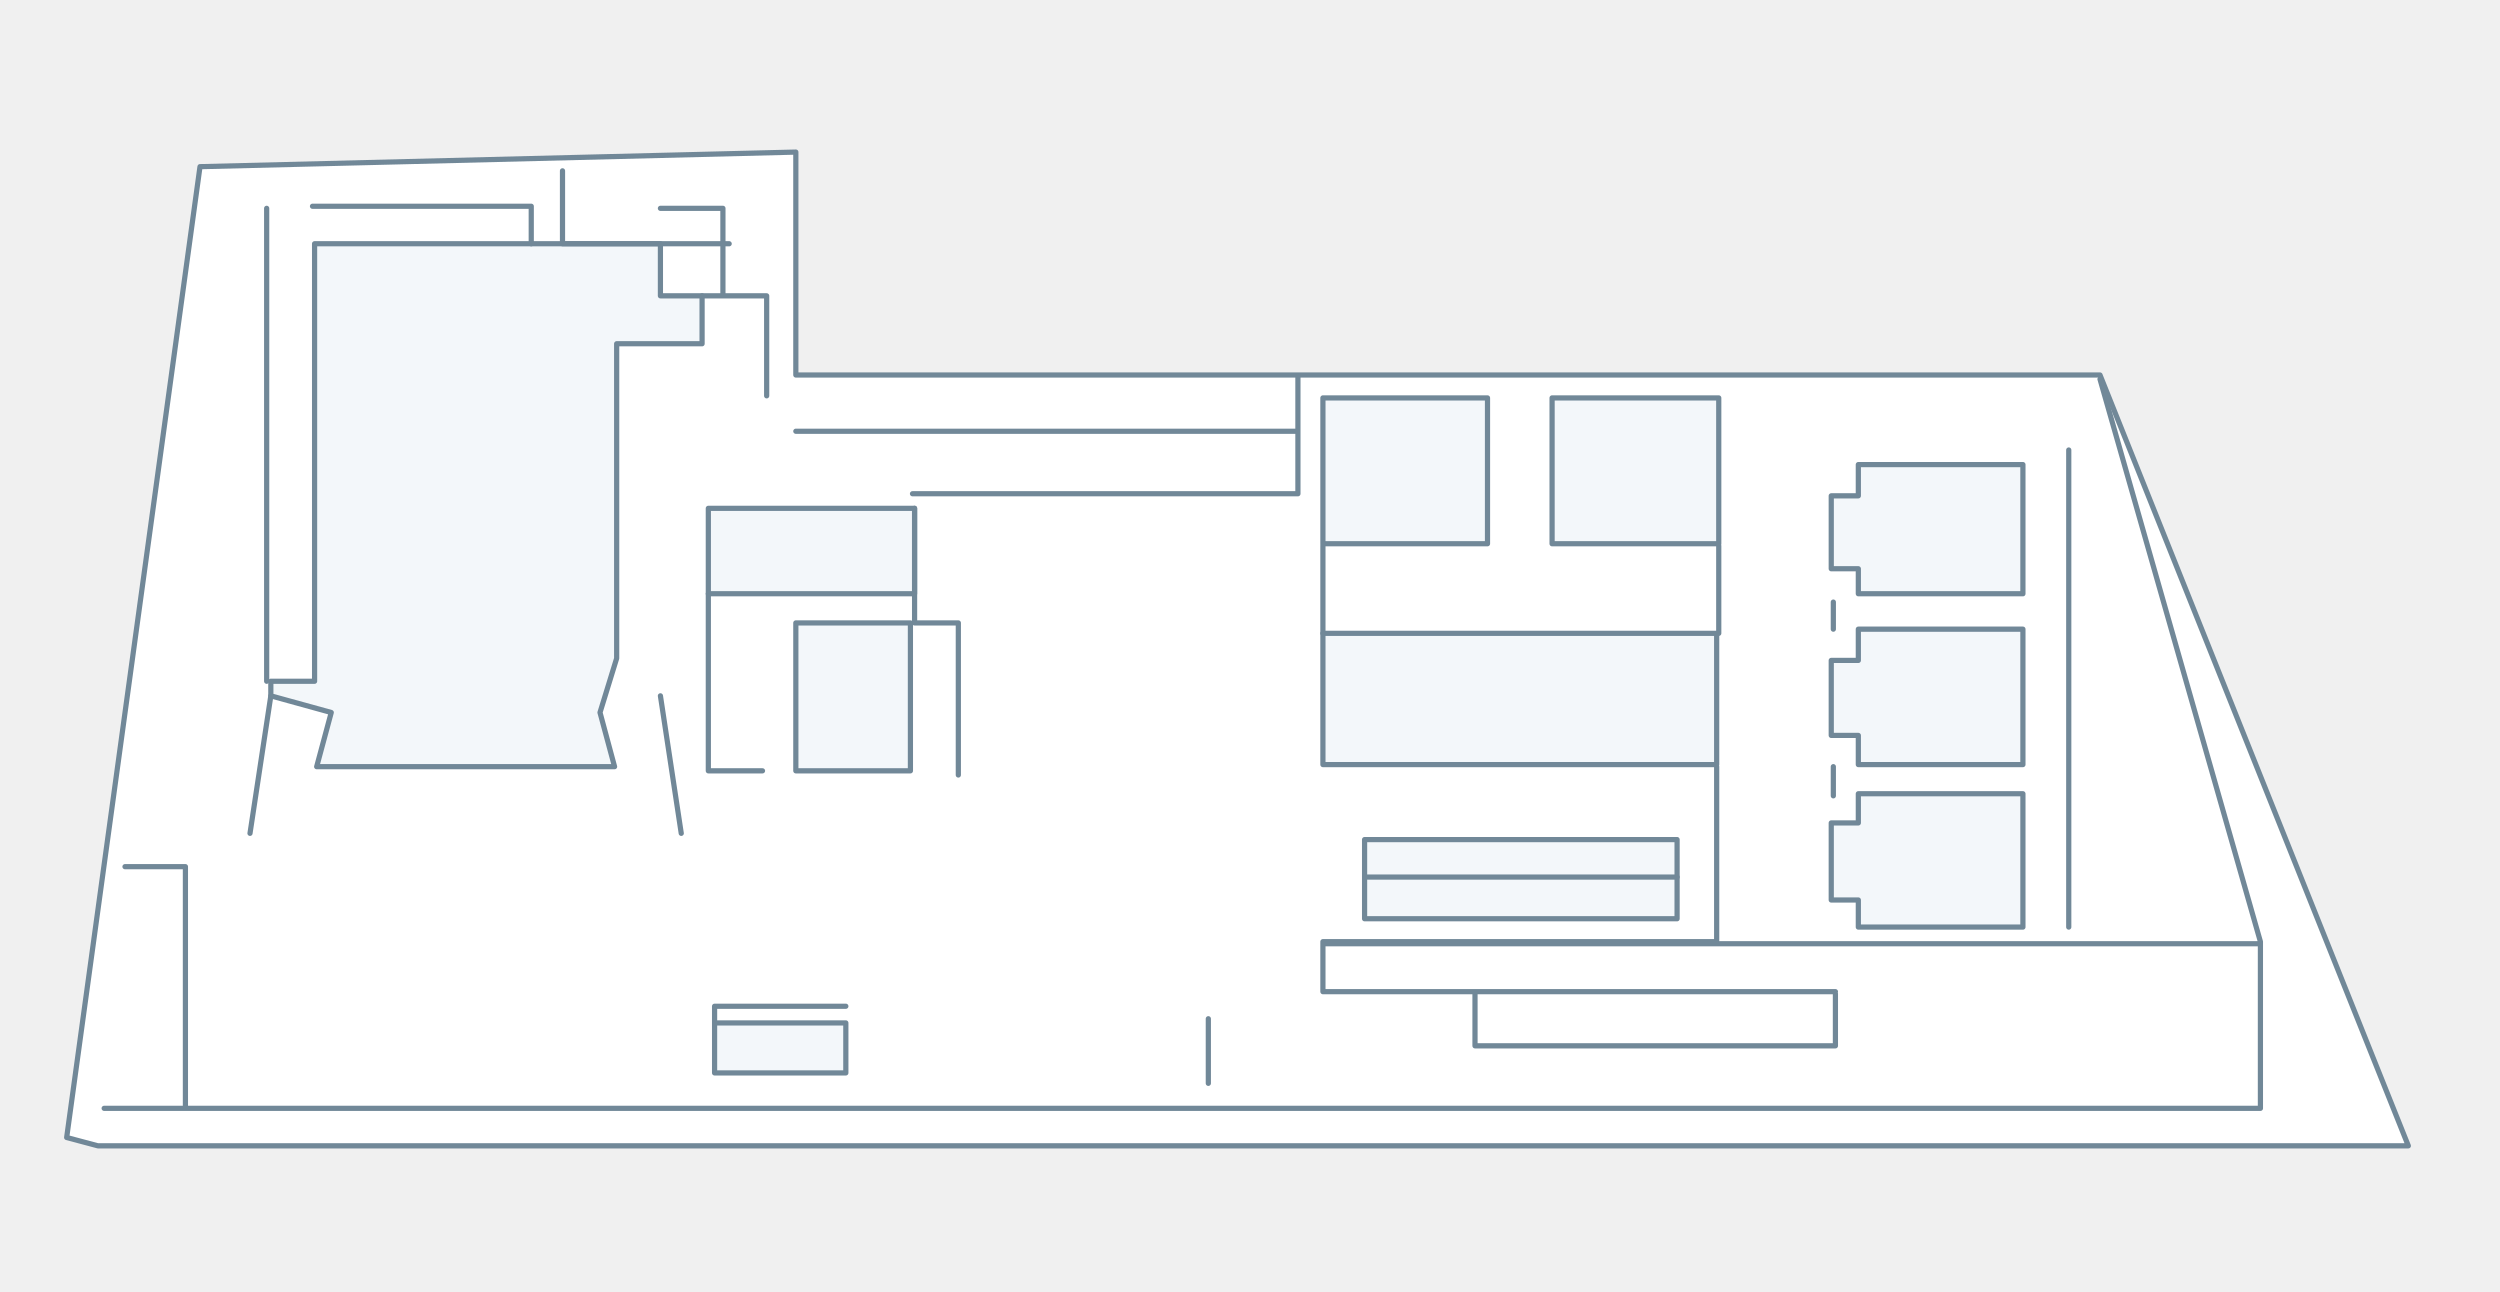
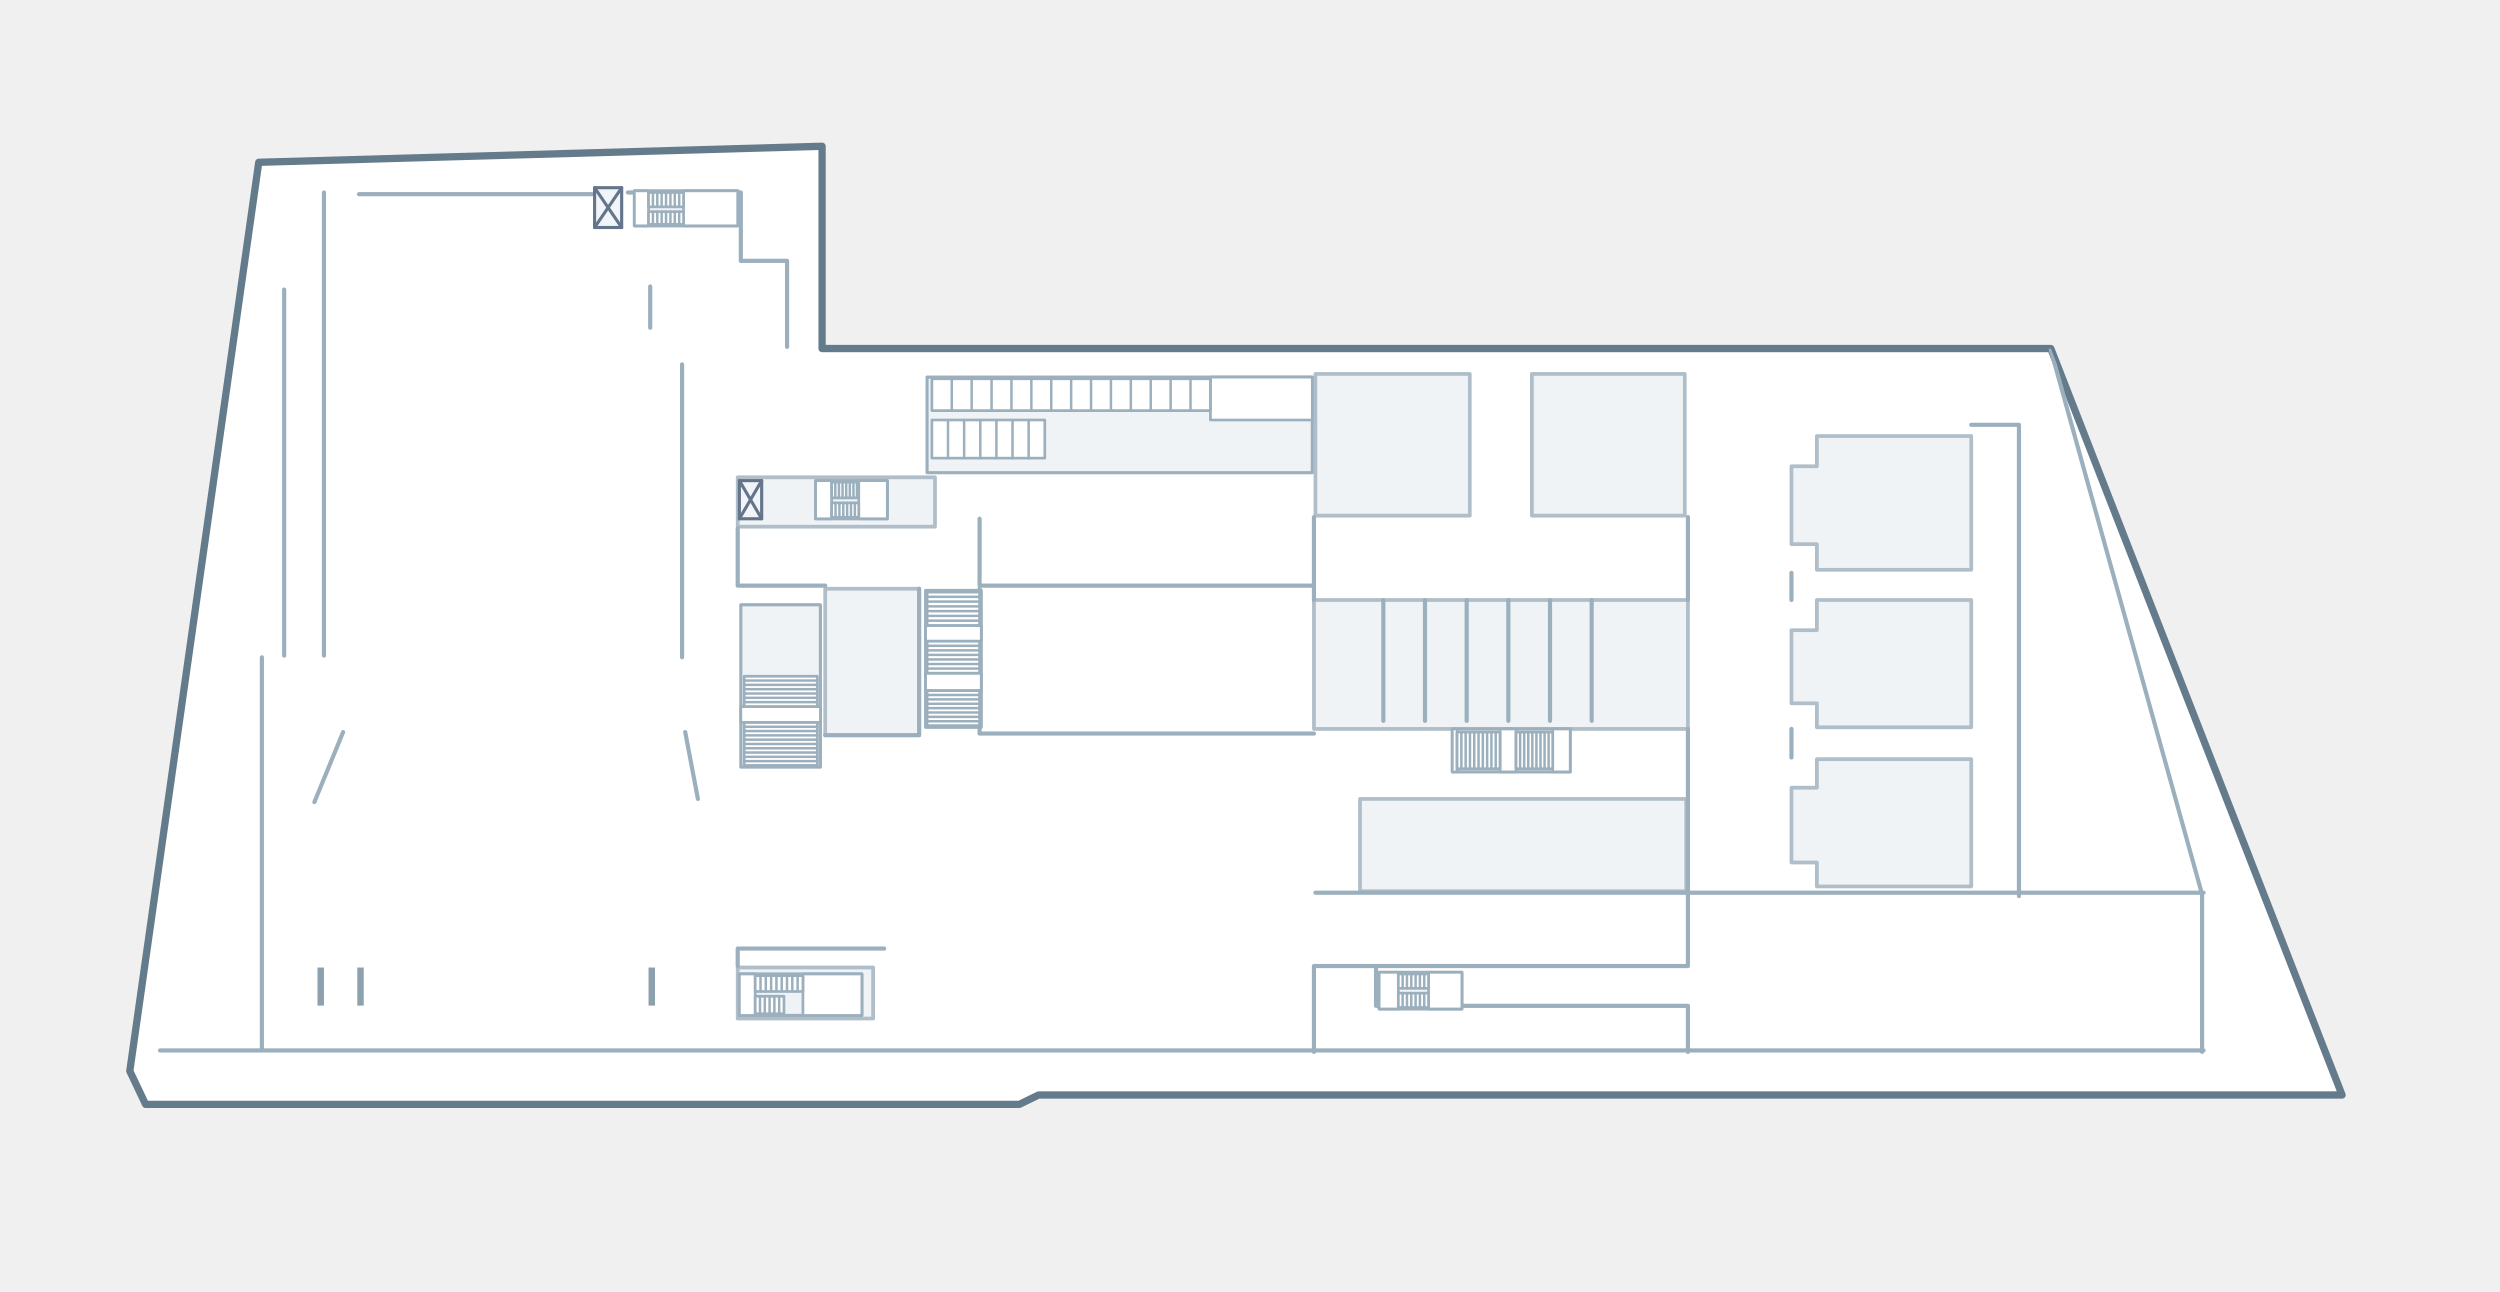
<svg xmlns="http://www.w3.org/2000/svg" viewBox="0 0 1200 620">
-   <g stroke="#718898" stroke-width="2.5" stroke-linejoin="round" stroke-linecap="round">
-     <path d="M32 546L96 80L382 73V180H1008L1156 550H47Z" fill="#fff" />
-     <path d="M151 117H317V142H337V165H296V316L288 342L295 368H152L159 342L130 334V327H151Z" fill="#f3f7fa" />
-     <path d="M635 191H714V261H635Z" fill="#f3f7fa" />
-     <path d="M745 191H825V261H745Z" fill="#f3f7fa" />
-     <path d="M892 223H971V285H892V273H879V238H892Z" fill="#f3f7fa" />
-     <path d="M892 302H971V367H892V353H879V317H892Z" fill="#f3f7fa" />
-     <path d="M892 381H971V445H892V432H879V395H892Z" fill="#f3f7fa" />
-     <path d="M340 244H439V285H340Z" fill="#f3f7fa" />
-     <path d="M382 299H437V370H382Z" fill="#f3f7fa" />
-     <path d="M655 403H805V441H655Z" fill="#f3f7fa" />
-     <path d="M635 304H824V367H635Z" fill="#f3f7fa" />
-     <path d="M343 491H406V515H343Z" fill="#f3f7fa" />
-     <path d="M128 100V327M151 99H255V117M317 100H347V142M347 142H337M130 334L120 400M317 334L327 400M150 99H255V117M270 82V117H350M340 142H368V190M382 207H623V237H438M623 207V181M340 285V370H366M439 244V299H460M460 299V372M635 262V304M825 262V304M824 368V452H635V476H881M656 421H805M880 289V302M880 368V382M993 216V445M1008 182L1085 452V532M635 453H1085M708 477V502H881M881 477V502M580 489V520M343 491V483H406M60 416H89V531M50 532H1085" fill="none" />
+   <g stroke-linejoin="round" stroke-linecap="round">
+     <defs>
+       <clipPath id="indoor-boundary-b1">
+         <path d="M62.3 514.1L124.2 77.9L394.6 70.2V167.3H984.4L1124.2 525.6H498.5L489.3 530.1H69.9Z" />
+       </clipPath>
+     </defs>
+     <path d="M62.3 514.1L124.2 77.9L394.6 70.2V167.3H984.4L1124.2 525.6H498.5L489.3 530.1H69.9Z" fill="#fff" stroke="#647b8b" stroke-width="3.5" />
+     <g clip-path="url(#indoor-boundary-b1)">
+       <g fill="#f0f3f6" stroke="#afbec8" stroke-width="1.8">
+         <path d="M631.4 179.5H705.5V247.5H631.4Z" />
+         <path d="M735.3 179.5H808.7V247.5H735.3Z" />
+         <path d="M872.1 209.3H946.2V273.5H872.1V261.2H859.9V223.8H872.1Z" />
+         <path d="M872.1 288H946.2V349.1H872.1V337.6H859.9V302.5H872.1Z" />
+         <path d="M872.1 364.4H946.2V425.5H872.1V414H859.9V378.1H872.1Z" />
+         <path d="M354.1 229.1H448.8V252.8H354.1Z" />
+         <path d="M396.1 282.6H441.2V352.9H396.1Z" />
+         <path d="M652.8 383.5H809.4V427.8H652.8Z" />
+         <path d="M630.7 288H810.2V349.9H630.7Z" />
+         <path d="M354.1 464.4H419.1V488.9H354.1Z" />
+       </g>
+       <path d="M155.5 92.4V314.7M172.3 93.2H284.6M301.4 92.4H355.6V125.2M355.6 125.2H377.8V166.5M136.4 139V314.7M125.7 315.5V504.2M327.4 174.9V315.5M312.1 137.5V157.3M164.7 351.4L150.9 385M328.9 351.4L335 383.5M354.1 253.6V281.1H396.1M441.2 282.6V352.9H396.1M470.2 249V281.1H630.7M470.2 282.6V352.1H630.7M630.7 248.2V288M810.2 248.2V288M810.2 349.9V463.7H630.7V504.9M946.2 203.9H969.1V430.1M984.4 168L1057 429.3V504.9M859.9 275V288M859.9 349.9V363.6M631.4 428.5H1057.7M660.5 464.4V482.8H810.2M810.2 483.5V504.9M354.1 463.7V455.3H424.4M76.8 504.2H1057.7M664 288V346M684 288V346M704 288V346M724 288V346M744 288V346M764 288V346" fill="none" stroke="#9bafbd" stroke-width="2" />
+       <g>
+         <path d="M445 181H629.9V226.9H445Z" fill="#f0f3f6" stroke="#9bafbd" stroke-width="1.5" />
+         <path d="M581 181H629.9V201.6H581Z" fill="#fff" stroke="#9bafbd" stroke-width="1.3" />
+         <rect x="447.3" y="181.8" width="133.7" height="15.3" fill="#fff" stroke="#9bafbd" stroke-width="1.3" />
+         <path d="M456.85 181.8v15.3M466.4 181.8v15.3M475.95 181.8v15.3M485.5 181.8v15.3M495.05 181.8v15.3M504.6 181.8v15.3M514.15 181.8v15.3M523.7 181.8v15.3M533.25 181.8v15.3M542.8 181.8v15.3M552.35 181.8v15.3M561.9 181.8v15.3M571.45 181.8v15.3" fill="none" stroke="#9bafbd" stroke-width="1.2" />
+         <rect x="447.3" y="201.6" width="54.2" height="18.3" fill="#fff" stroke="#9bafbd" stroke-width="1.3" />
+         <path d="M455.043 201.6v18.3M462.786 201.6v18.3M470.529 201.6v18.3M478.271 201.6v18.3M486.014 201.6v18.3M493.757 201.6v18.3" fill="none" stroke="#9bafbd" stroke-width="1.2" />
+       </g>
+       <g>
+         <path d="M355.6 290.3H393.8V368.2H355.6Z" fill="#f0f3f6" stroke="#9bafbd" stroke-width="1.5" />
+         <path d="M355.6 339.2H393.8V346.8H355.6Z" fill="#fff" stroke="#9bafbd" stroke-width="1.3" />
+         <rect x="357.2" y="324.6" width="35.1" height="14.5" fill="#fff" stroke="#9bafbd" stroke-width="1.3" />
+         <path d="M357.2 326.671h35.1M357.2 328.743h35.1M357.2 330.814h35.1M357.2 332.886h35.1M357.2 334.957h35.1M357.2 337.029h35.1" fill="none" stroke="#9bafbd" stroke-width="1.2" />
+         <rect x="357.2" y="346.8" width="35.1" height="20.6" fill="#fff" stroke="#9bafbd" stroke-width="1.3" />
+         <path d="M357.2 348.86h35.1M357.2 350.92h35.1M357.2 352.98h35.1M357.2 355.04h35.1M357.2 357.1h35.1M357.2 359.16h35.1M357.2 361.22h35.1M357.2 363.28h35.1M357.2 365.34h35.1" fill="none" stroke="#9bafbd" stroke-width="1.2" />
+       </g>
+       <g>
+         <path d="M444.3 283.4H471V349.1H444.3Z" fill="#f0f3f6" stroke="#9bafbd" stroke-width="1.5" />
+         <path d="M444.3 300.2H471V307.8H444.3Z" fill="#fff" stroke="#9bafbd" stroke-width="1.3" />
+         <path d="M444.3 323.1H471V331.5H444.3Z" fill="#fff" stroke="#9bafbd" stroke-width="1.3" />
+         <rect x="445" y="284.2" width="25.2" height="16" fill="#fff" stroke="#9bafbd" stroke-width="1.3" />
+         <path d="M445 286.486h25.2M445 288.771h25.2M445 291.057h25.2M445 293.343h25.2M445 295.629h25.2M445 297.914h25.2" fill="none" stroke="#9bafbd" stroke-width="1.2" />
+         <rect x="445" y="307.8" width="25.2" height="15.3" fill="#fff" stroke="#9bafbd" stroke-width="1.3" />
+         <path d="M445 309.986h25.2M445 312.171h25.2M445 314.357h25.2M445 316.543h25.2M445 318.729h25.2M445 320.914h25.2" fill="none" stroke="#9bafbd" stroke-width="1.2" />
+         <rect x="445" y="331.5" width="25.2" height="16.8" fill="#fff" stroke="#9bafbd" stroke-width="1.3" />
+         <path d="M445 333.6h25.2M445 335.7h25.2M445 337.8h25.2M445 339.9h25.2M445 342h25.2M445 344.1h25.2M445 346.2h25.2" fill="none" stroke="#9bafbd" stroke-width="1.2" />
+       </g>
+       <g>
+         <path d="M697.1 349.9H753.7V370.5H697.1Z" fill="#f0f3f6" stroke="#9bafbd" stroke-width="1.5" />
+         <path d="M697.1 349.9H699.4V370.5H697.1Z" fill="#fff" stroke="#9bafbd" stroke-width="1.3" />
+         <path d="M720 349.9H727.7V370.5H720Z" fill="#fff" stroke="#9bafbd" stroke-width="1.3" />
+         <path d="M745.3 349.9H753.7V370.5H745.3Z" fill="#fff" stroke="#9bafbd" stroke-width="1.3" />
+         <rect x="699.4" y="351.4" width="20.6" height="17.6" fill="#fff" stroke="#9bafbd" stroke-width="1.3" />
+         <path d="M701.46 351.4v17.6M703.52 351.4v17.6M705.58 351.4v17.6M707.64 351.4v17.6M709.7 351.4v17.6M711.76 351.4v17.6M713.82 351.4v17.6M715.88 351.4v17.6M717.94 351.4v17.6" fill="none" stroke="#9bafbd" stroke-width="1.2" />
+         <rect x="727.7" y="351.4" width="17.6" height="17.6" fill="#fff" stroke="#9bafbd" stroke-width="1.3" />
+         <path d="M729.656 351.4v17.6M731.611 351.4v17.6M733.567 351.4v17.6M735.522 351.4v17.6M737.478 351.4v17.6M739.433 351.4v17.6M741.389 351.4v17.6M743.344 351.4v17.6" fill="none" stroke="#9bafbd" stroke-width="1.2" />
+       </g>
+       <g>
+         <path d="M391.5 230.7H425.9V249H391.5Z" fill="#f0f3f6" stroke="#9bafbd" stroke-width="1.5" />
+         <path d="M391.5 230.7H399.2V249H391.5Z" fill="#fff" stroke="#9bafbd" stroke-width="1.3" />
+         <path d="M412.2 230.7H425.9V249H412.2Z" fill="#fff" stroke="#9bafbd" stroke-width="1.3" />
+         <rect x="399.2" y="231.4" width="12.2" height="7.6" fill="#fff" stroke="#9bafbd" stroke-width="1.3" />
+         <path d="M400.943 231.4v7.6M402.686 231.4v7.6M404.429 231.4v7.6M406.171 231.4v7.6M407.914 231.4v7.6M409.657 231.4v7.6" fill="none" stroke="#9bafbd" stroke-width="1.2" />
+         <rect x="399.2" y="241.4" width="13" height="6.9" fill="#fff" stroke="#9bafbd" stroke-width="1.3" />
+         <path d="M401.057 241.4v6.9M402.914 241.4v6.9M404.771 241.4v6.9M406.629 241.4v6.9M408.486 241.4v6.9M410.343 241.4v6.9" fill="none" stroke="#9bafbd" stroke-width="1.2" />
+       </g>
+       <g>
+         <path d="M304.5 91.6H354.1V108.4H304.5Z" fill="#f0f3f6" stroke="#9bafbd" stroke-width="1.5" />
+         <path d="M304.5 91.6H311.3V108.4H304.5Z" fill="#fff" stroke="#9bafbd" stroke-width="1.3" />
+         <path d="M328.1 91.6H354.1V108.4H328.1Z" fill="#fff" stroke="#9bafbd" stroke-width="1.3" />
+         <rect x="311.3" y="92.4" width="16.8" height="6.9" fill="#fff" stroke="#9bafbd" stroke-width="1.3" />
+         <path d="M313.4 92.4v6.9M315.5 92.4v6.9M317.6 92.4v6.9M319.7 92.4v6.9M321.8 92.4v6.9M323.9 92.4v6.9M326 92.4v6.9" fill="none" stroke="#9bafbd" stroke-width="1.2" />
+         <rect x="311.3" y="101.6" width="16.8" height="6.1" fill="#fff" stroke="#9bafbd" stroke-width="1.3" />
+         <path d="M313.4 101.6v6.1M315.5 101.6v6.1M317.6 101.6v6.1M319.7 101.6v6.1M321.8 101.6v6.1M323.9 101.6v6.1M326 101.6v6.1" fill="none" stroke="#9bafbd" stroke-width="1.2" />
+       </g>
+       <g>
+         <path d="M354.9 467.5H413.7V487.4H354.9Z" fill="#f0f3f6" stroke="#9bafbd" stroke-width="1.5" />
+         <path d="M354.9 467.5H362.5V487.4H354.9Z" fill="#fff" stroke="#9bafbd" stroke-width="1.3" />
+         <path d="M385.4 467.5H413.7V487.4H385.4Z" fill="#fff" stroke="#9bafbd" stroke-width="1.3" />
+         <rect x="362.5" y="468.3" width="22.9" height="7.6" fill="#fff" stroke="#9bafbd" stroke-width="1.3" />
+         <path d="M365.044 468.3v7.6M367.589 468.3v7.6M370.133 468.3v7.6M372.678 468.3v7.6M375.222 468.3v7.6M377.767 468.3v7.6M380.311 468.3v7.6M382.856 468.3v7.6" fill="none" stroke="#9bafbd" stroke-width="1.2" />
+         <rect x="362.5" y="478.2" width="13.8" height="8.4" fill="#fff" stroke="#9bafbd" stroke-width="1.3" />
+         <path d="M364.8 478.2v8.4M367.1 478.2v8.4M369.4 478.2v8.4M371.7 478.2v8.4M374 478.2v8.4" fill="none" stroke="#9bafbd" stroke-width="1.2" />
+       </g>
+       <g>
+         <path d="M662 466.7H701.7V484.3H662Z" fill="#f0f3f6" stroke="#9bafbd" stroke-width="1.5" />
+         <path d="M662 466.7H671.2V484.3H662Z" fill="#fff" stroke="#9bafbd" stroke-width="1.3" />
+         <path d="M685.7 466.7H701.7V484.3H685.7Z" fill="#fff" stroke="#9bafbd" stroke-width="1.3" />
+         <rect x="671.2" y="467.5" width="14.5" height="6.9" fill="#fff" stroke="#9bafbd" stroke-width="1.3" />
+         <path d="M673.271 467.5v6.9M675.343 467.5v6.9M677.414 467.5v6.9M679.486 467.5v6.9M681.557 467.5v6.9M683.629 467.5v6.9" fill="none" stroke="#9bafbd" stroke-width="1.2" />
+         <rect x="671.2" y="476.7" width="14.5" height="6.9" fill="#fff" stroke="#9bafbd" stroke-width="1.3" />
+         <path d="M673.271 476.7v6.9M675.343 476.7v6.9M677.414 476.7v6.9M679.486 476.7v6.9M681.557 476.7v6.9M683.629 476.7v6.9" fill="none" stroke="#9bafbd" stroke-width="1.2" />
+       </g>
+       <g fill="#f1f5f9" stroke="#64748b" stroke-width="1.5">
+         <rect x="285.4" y="90.1" width="13" height="19.1" />
+         <path d="M285.4 90.1l13 19.1m0 -19.1l-13 19.1" />
+       </g>
+       <g fill="#f1f5f9" stroke="#64748b" stroke-width="1.5">
+         <rect x="354.9" y="230.7" width="10.7" height="18.3" />
+         <path d="M354.9 230.7l10.7 18.3m0 -18.3l-10.7 18.3" />
+       </g>
+       <rect x="152.4" y="464.4" width="3.1" height="18.3" fill="#8ca0ad" />
+       <rect x="171.5" y="464.4" width="3.1" height="18.3" fill="#8ca0ad" />
+       <rect x="311.3" y="464.4" width="3.1" height="18.3" fill="#8ca0ad" />
+       <g fill="none" stroke="#64748b" stroke-width="1.5" />
+     </g>
  </g>
</svg>
